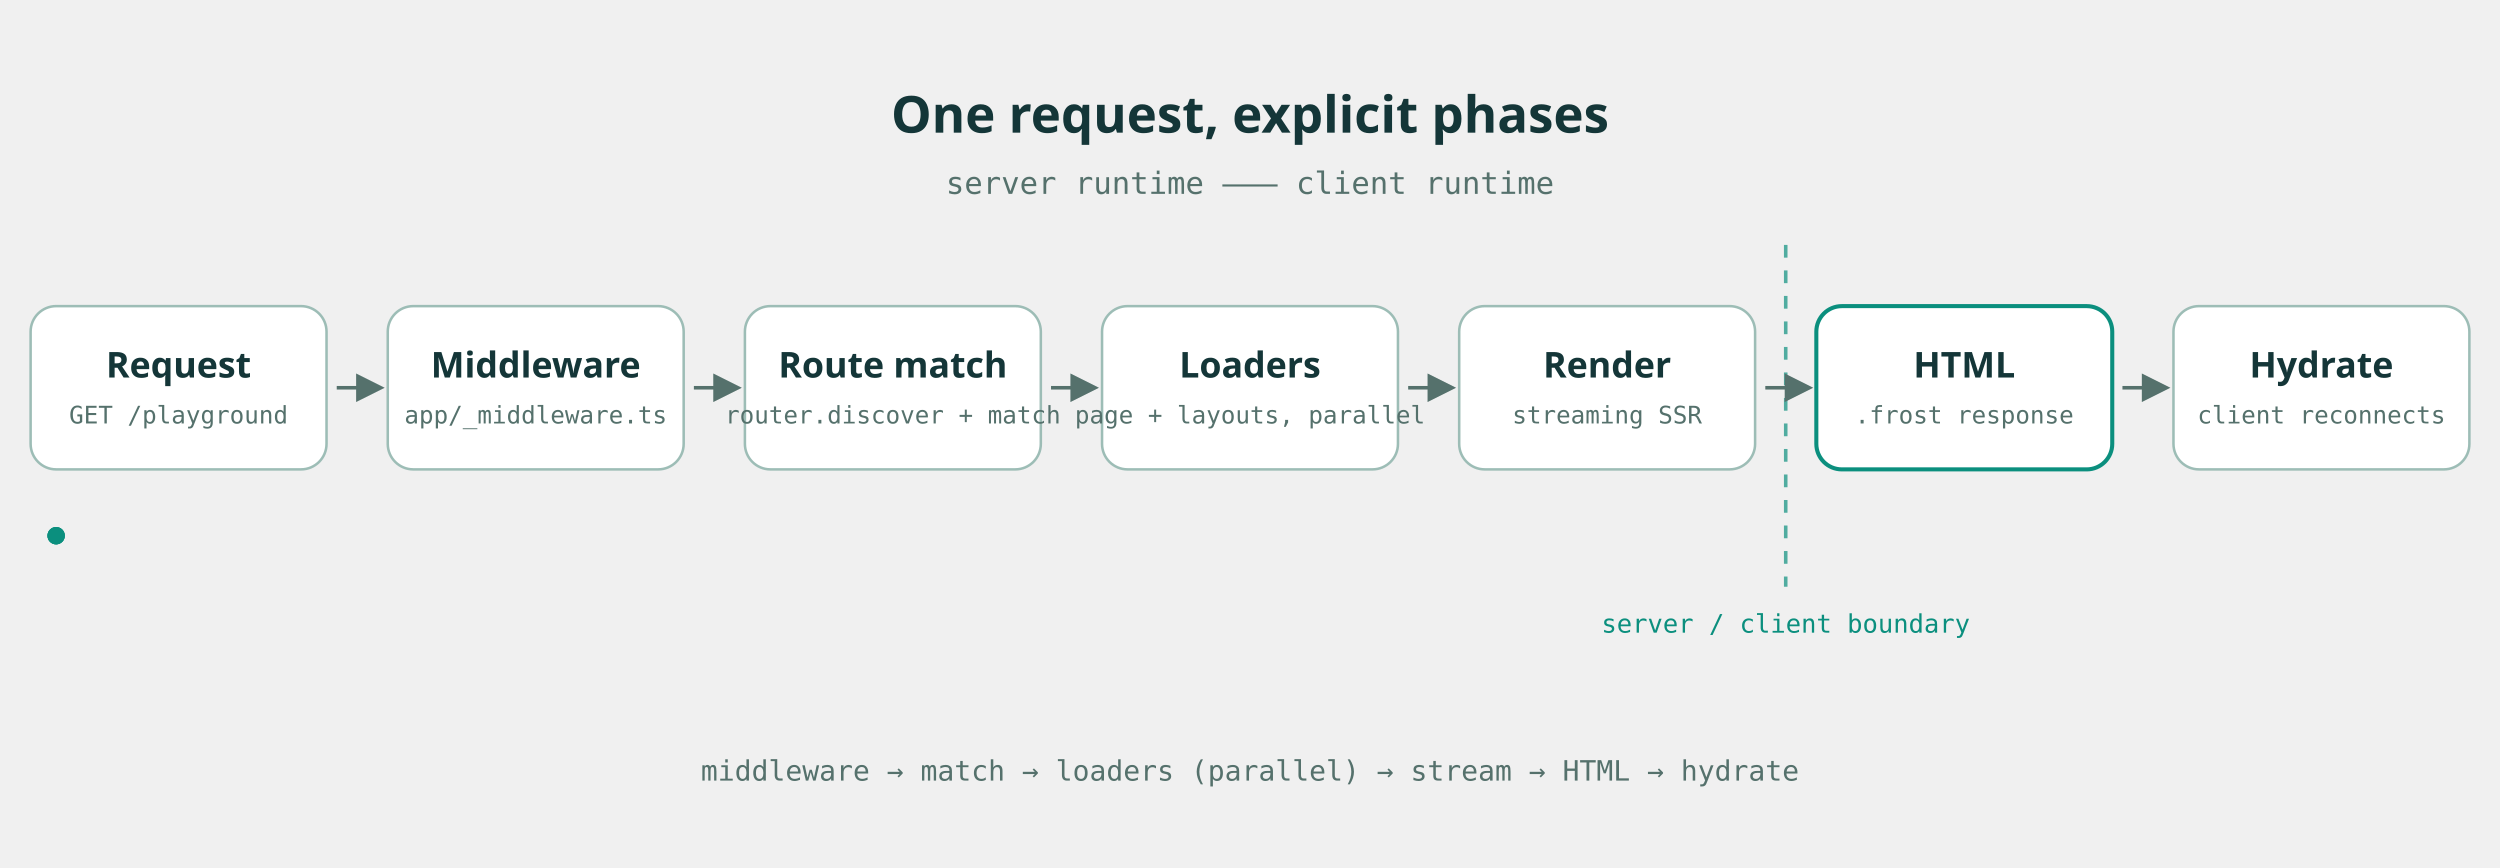
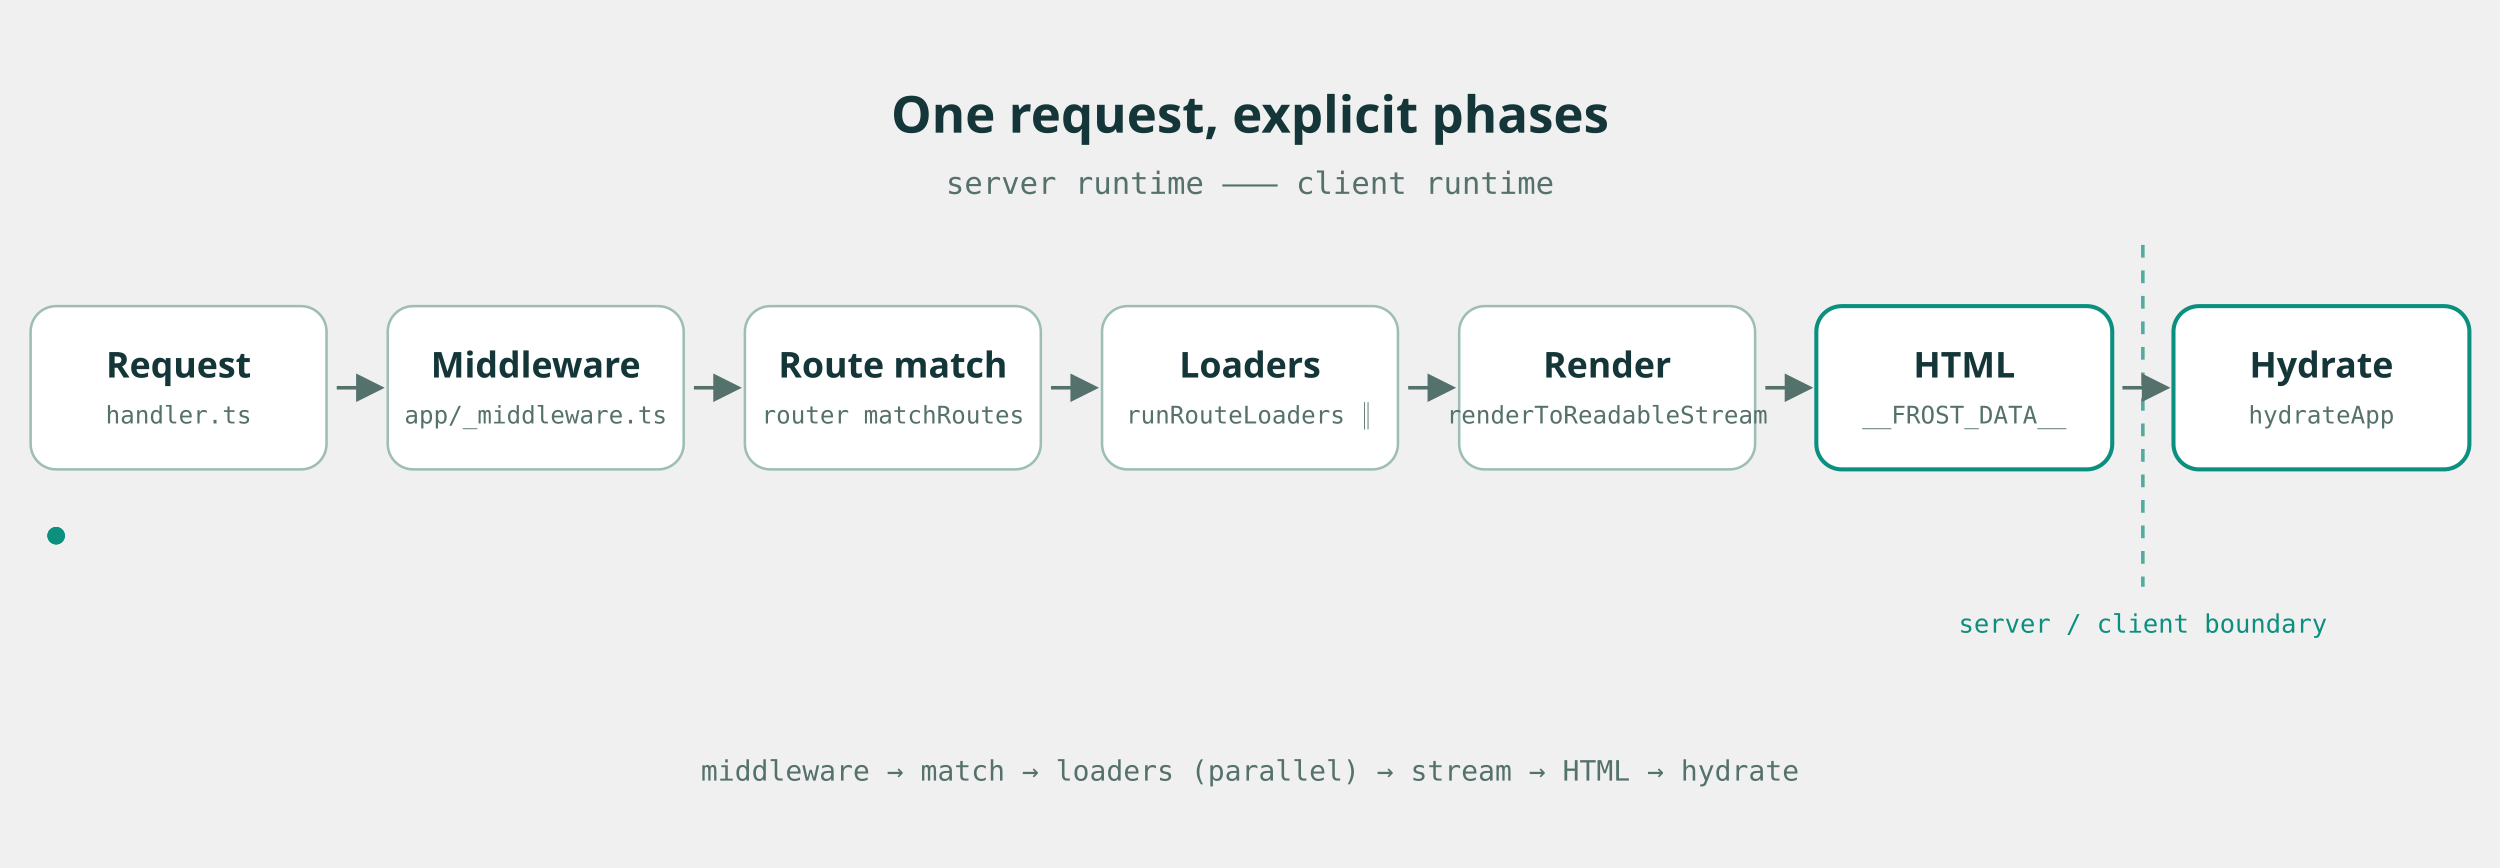
<svg xmlns="http://www.w3.org/2000/svg" viewBox="0 0 980 340" width="980" height="340" role="img" aria-label="Frost request lifecycle">
  <style>
.dot{animation:dotmove 9s linear infinite}
.dot.d2{animation-delay:-3s}.dot.d3{animation-delay:-6s}
@keyframes dotmove{from{transform:translateX(0);opacity:0}8%{opacity:1}92%{opacity:1}to{transform:translateX(916px);opacity:0}}
@media (prefers-reduced-motion: reduce){*{animation:none !important}}</style>
  <defs>
    <marker id="arr" markerWidth="8" markerHeight="8" refX="6" refY="4" orient="auto">
      <path d="M0 0L8 4L0 8z" fill="#55716c" />
    </marker>
  </defs>
  <text x="490" y="52" text-anchor="middle" font-family="'Space Grotesk','Segoe UI',system-ui,-apple-system,sans-serif" font-size="20" font-weight="600" fill="#143638">One request, explicit phases</text>
-   <text x="490" y="76" text-anchor="middle" font-family="'Space Mono',ui-monospace,'Cascadia Mono',Consolas,monospace" font-size="12" fill="#55716c">server runtime ——— client runtime</text>
-   <line x1="700" y1="96" x2="700" y2="230" stroke="#0b8f7e" stroke-width="1.4" stroke-dasharray="5 5" opacity="0.7" />
-   <text x="700" y="248" text-anchor="middle" font-family="'Space Mono',ui-monospace,'Cascadia Mono',Consolas,monospace" font-size="10" fill="#0b8f7e">server / client boundary</text>
+   <text x="490" y="76" text-anchor="middle" font-family="ui-monospace,SFMono-Regular,Menlo,Consolas,monospace" font-size="12" fill="#55716c">server runtime ——— client runtime</text>
+   <line x1="840" y1="96" x2="840" y2="230" stroke="#0b8f7e" stroke-width="1.4" stroke-dasharray="5 5" opacity="0.7" />
+   <text x="840" y="248" text-anchor="middle" font-family="ui-monospace,SFMono-Regular,Menlo,Consolas,monospace" font-size="10" fill="#0b8f7e">server / client boundary</text>
  <g>
    <rect x="12" y="120" width="116" height="64" rx="10" fill="#ffffff" stroke="#9dbdb6" stroke-width="1" />
    <text x="70" y="148" text-anchor="middle" font-family="'Space Grotesk','Segoe UI',system-ui,-apple-system,sans-serif" font-size="14" font-weight="600" fill="#143638">Request</text>
-     <text x="70" y="166" text-anchor="middle" font-family="'Space Mono',ui-monospace,'Cascadia Mono',Consolas,monospace" font-size="9.5" fill="#55716c">GET /playground</text>
+     <text x="70" y="166" text-anchor="middle" font-family="ui-monospace,SFMono-Regular,Menlo,Consolas,monospace" font-size="9.5" fill="#55716c">handler.ts</text>
    <path d="M132 152 h16" stroke="#55716c" stroke-width="1.4" marker-end="url(#arr)" />
  </g>
  <g>
    <rect x="152" y="120" width="116" height="64" rx="10" fill="#ffffff" stroke="#9dbdb6" stroke-width="1" />
    <text x="210" y="148" text-anchor="middle" font-family="'Space Grotesk','Segoe UI',system-ui,-apple-system,sans-serif" font-size="14" font-weight="600" fill="#143638">Middleware</text>
-     <text x="210" y="166" text-anchor="middle" font-family="'Space Mono',ui-monospace,'Cascadia Mono',Consolas,monospace" font-size="9.5" fill="#55716c">app/_middleware.ts</text>
+     <text x="210" y="166" text-anchor="middle" font-family="ui-monospace,SFMono-Regular,Menlo,Consolas,monospace" font-size="9.5" fill="#55716c">app/_middleware.ts</text>
    <path d="M272 152 h16" stroke="#55716c" stroke-width="1.4" marker-end="url(#arr)" />
  </g>
  <g>
    <rect x="292" y="120" width="116" height="64" rx="10" fill="#ffffff" stroke="#9dbdb6" stroke-width="1" />
    <text x="350" y="148" text-anchor="middle" font-family="'Space Grotesk','Segoe UI',system-ui,-apple-system,sans-serif" font-size="14" font-weight="600" fill="#143638">Route match</text>
-     <text x="350" y="166" text-anchor="middle" font-family="'Space Mono',ui-monospace,'Cascadia Mono',Consolas,monospace" font-size="9.5" fill="#55716c">router.discover + match</text>
+     <text x="350" y="166" text-anchor="middle" font-family="ui-monospace,SFMono-Regular,Menlo,Consolas,monospace" font-size="9.5" fill="#55716c">router matchRoutes</text>
    <path d="M412 152 h16" stroke="#55716c" stroke-width="1.4" marker-end="url(#arr)" />
  </g>
  <g>
    <rect x="432" y="120" width="116" height="64" rx="10" fill="#ffffff" stroke="#9dbdb6" stroke-width="1" />
    <text x="490" y="148" text-anchor="middle" font-family="'Space Grotesk','Segoe UI',system-ui,-apple-system,sans-serif" font-size="14" font-weight="600" fill="#143638">Loaders</text>
-     <text x="490" y="166" text-anchor="middle" font-family="'Space Mono',ui-monospace,'Cascadia Mono',Consolas,monospace" font-size="9.5" fill="#55716c">page + layouts, parallel</text>
+     <text x="490" y="166" text-anchor="middle" font-family="ui-monospace,SFMono-Regular,Menlo,Consolas,monospace" font-size="9.5" fill="#55716c">runRouteLoaders ∥</text>
    <path d="M552 152 h16" stroke="#55716c" stroke-width="1.4" marker-end="url(#arr)" />
  </g>
  <g>
    <rect x="572" y="120" width="116" height="64" rx="10" fill="#ffffff" stroke="#9dbdb6" stroke-width="1" />
    <text x="630" y="148" text-anchor="middle" font-family="'Space Grotesk','Segoe UI',system-ui,-apple-system,sans-serif" font-size="14" font-weight="600" fill="#143638">Render</text>
-     <text x="630" y="166" text-anchor="middle" font-family="'Space Mono',ui-monospace,'Cascadia Mono',Consolas,monospace" font-size="9.5" fill="#55716c">streaming SSR</text>
+     <text x="630" y="166" text-anchor="middle" font-family="ui-monospace,SFMono-Regular,Menlo,Consolas,monospace" font-size="9.5" fill="#55716c">renderToReadableStream</text>
    <path d="M692 152 h16" stroke="#55716c" stroke-width="1.4" marker-end="url(#arr)" />
  </g>
  <g>
    <rect x="712" y="120" width="116" height="64" rx="10" fill="#ffffff" stroke="#0b8f7e" stroke-width="1.6" />
    <text x="770" y="148" text-anchor="middle" font-family="'Space Grotesk','Segoe UI',system-ui,-apple-system,sans-serif" font-size="14" font-weight="600" fill="#143638">HTML</text>
-     <text x="770" y="166" text-anchor="middle" font-family="'Space Mono',ui-monospace,'Cascadia Mono',Consolas,monospace" font-size="9.5" fill="#55716c">.frost response</text>
+     <text x="770" y="166" text-anchor="middle" font-family="ui-monospace,SFMono-Regular,Menlo,Consolas,monospace" font-size="9.5" fill="#55716c">__FROST_DATA__</text>
    <path d="M832 152 h16" stroke="#55716c" stroke-width="1.4" marker-end="url(#arr)" />
  </g>
  <g>
-     <rect x="852" y="120" width="116" height="64" rx="10" fill="#ffffff" stroke="#9dbdb6" stroke-width="1" />
+     <rect x="852" y="120" width="116" height="64" rx="10" fill="#ffffff" stroke="#0b8f7e" stroke-width="1.6" />
    <text x="910" y="148" text-anchor="middle" font-family="'Space Grotesk','Segoe UI',system-ui,-apple-system,sans-serif" font-size="14" font-weight="600" fill="#143638">Hydrate</text>
-     <text x="910" y="166" text-anchor="middle" font-family="'Space Mono',ui-monospace,'Cascadia Mono',Consolas,monospace" font-size="9.5" fill="#55716c">client reconnects</text>
+     <text x="910" y="166" text-anchor="middle" font-family="ui-monospace,SFMono-Regular,Menlo,Consolas,monospace" font-size="9.5" fill="#55716c">hydrateApp</text>
  </g>
  <circle class="dot d1" cx="22" cy="210" r="3.4" fill="#0b8f7e" />
  <circle class="dot d2" cx="22" cy="210" r="3.4" fill="#0b8f7e" />
  <circle class="dot d3" cx="22" cy="210" r="3.4" fill="#0b8f7e" />
-   <text x="490" y="306" text-anchor="middle" font-family="'Space Mono',ui-monospace,'Cascadia Mono',Consolas,monospace" font-size="11" fill="#55716c">middleware → match → loaders (parallel) → stream → HTML → hydrate</text>
+   <text x="490" y="306" text-anchor="middle" font-family="ui-monospace,SFMono-Regular,Menlo,Consolas,monospace" font-size="11" fill="#55716c">middleware → match → loaders (parallel) → stream → HTML → hydrate</text>
</svg>
